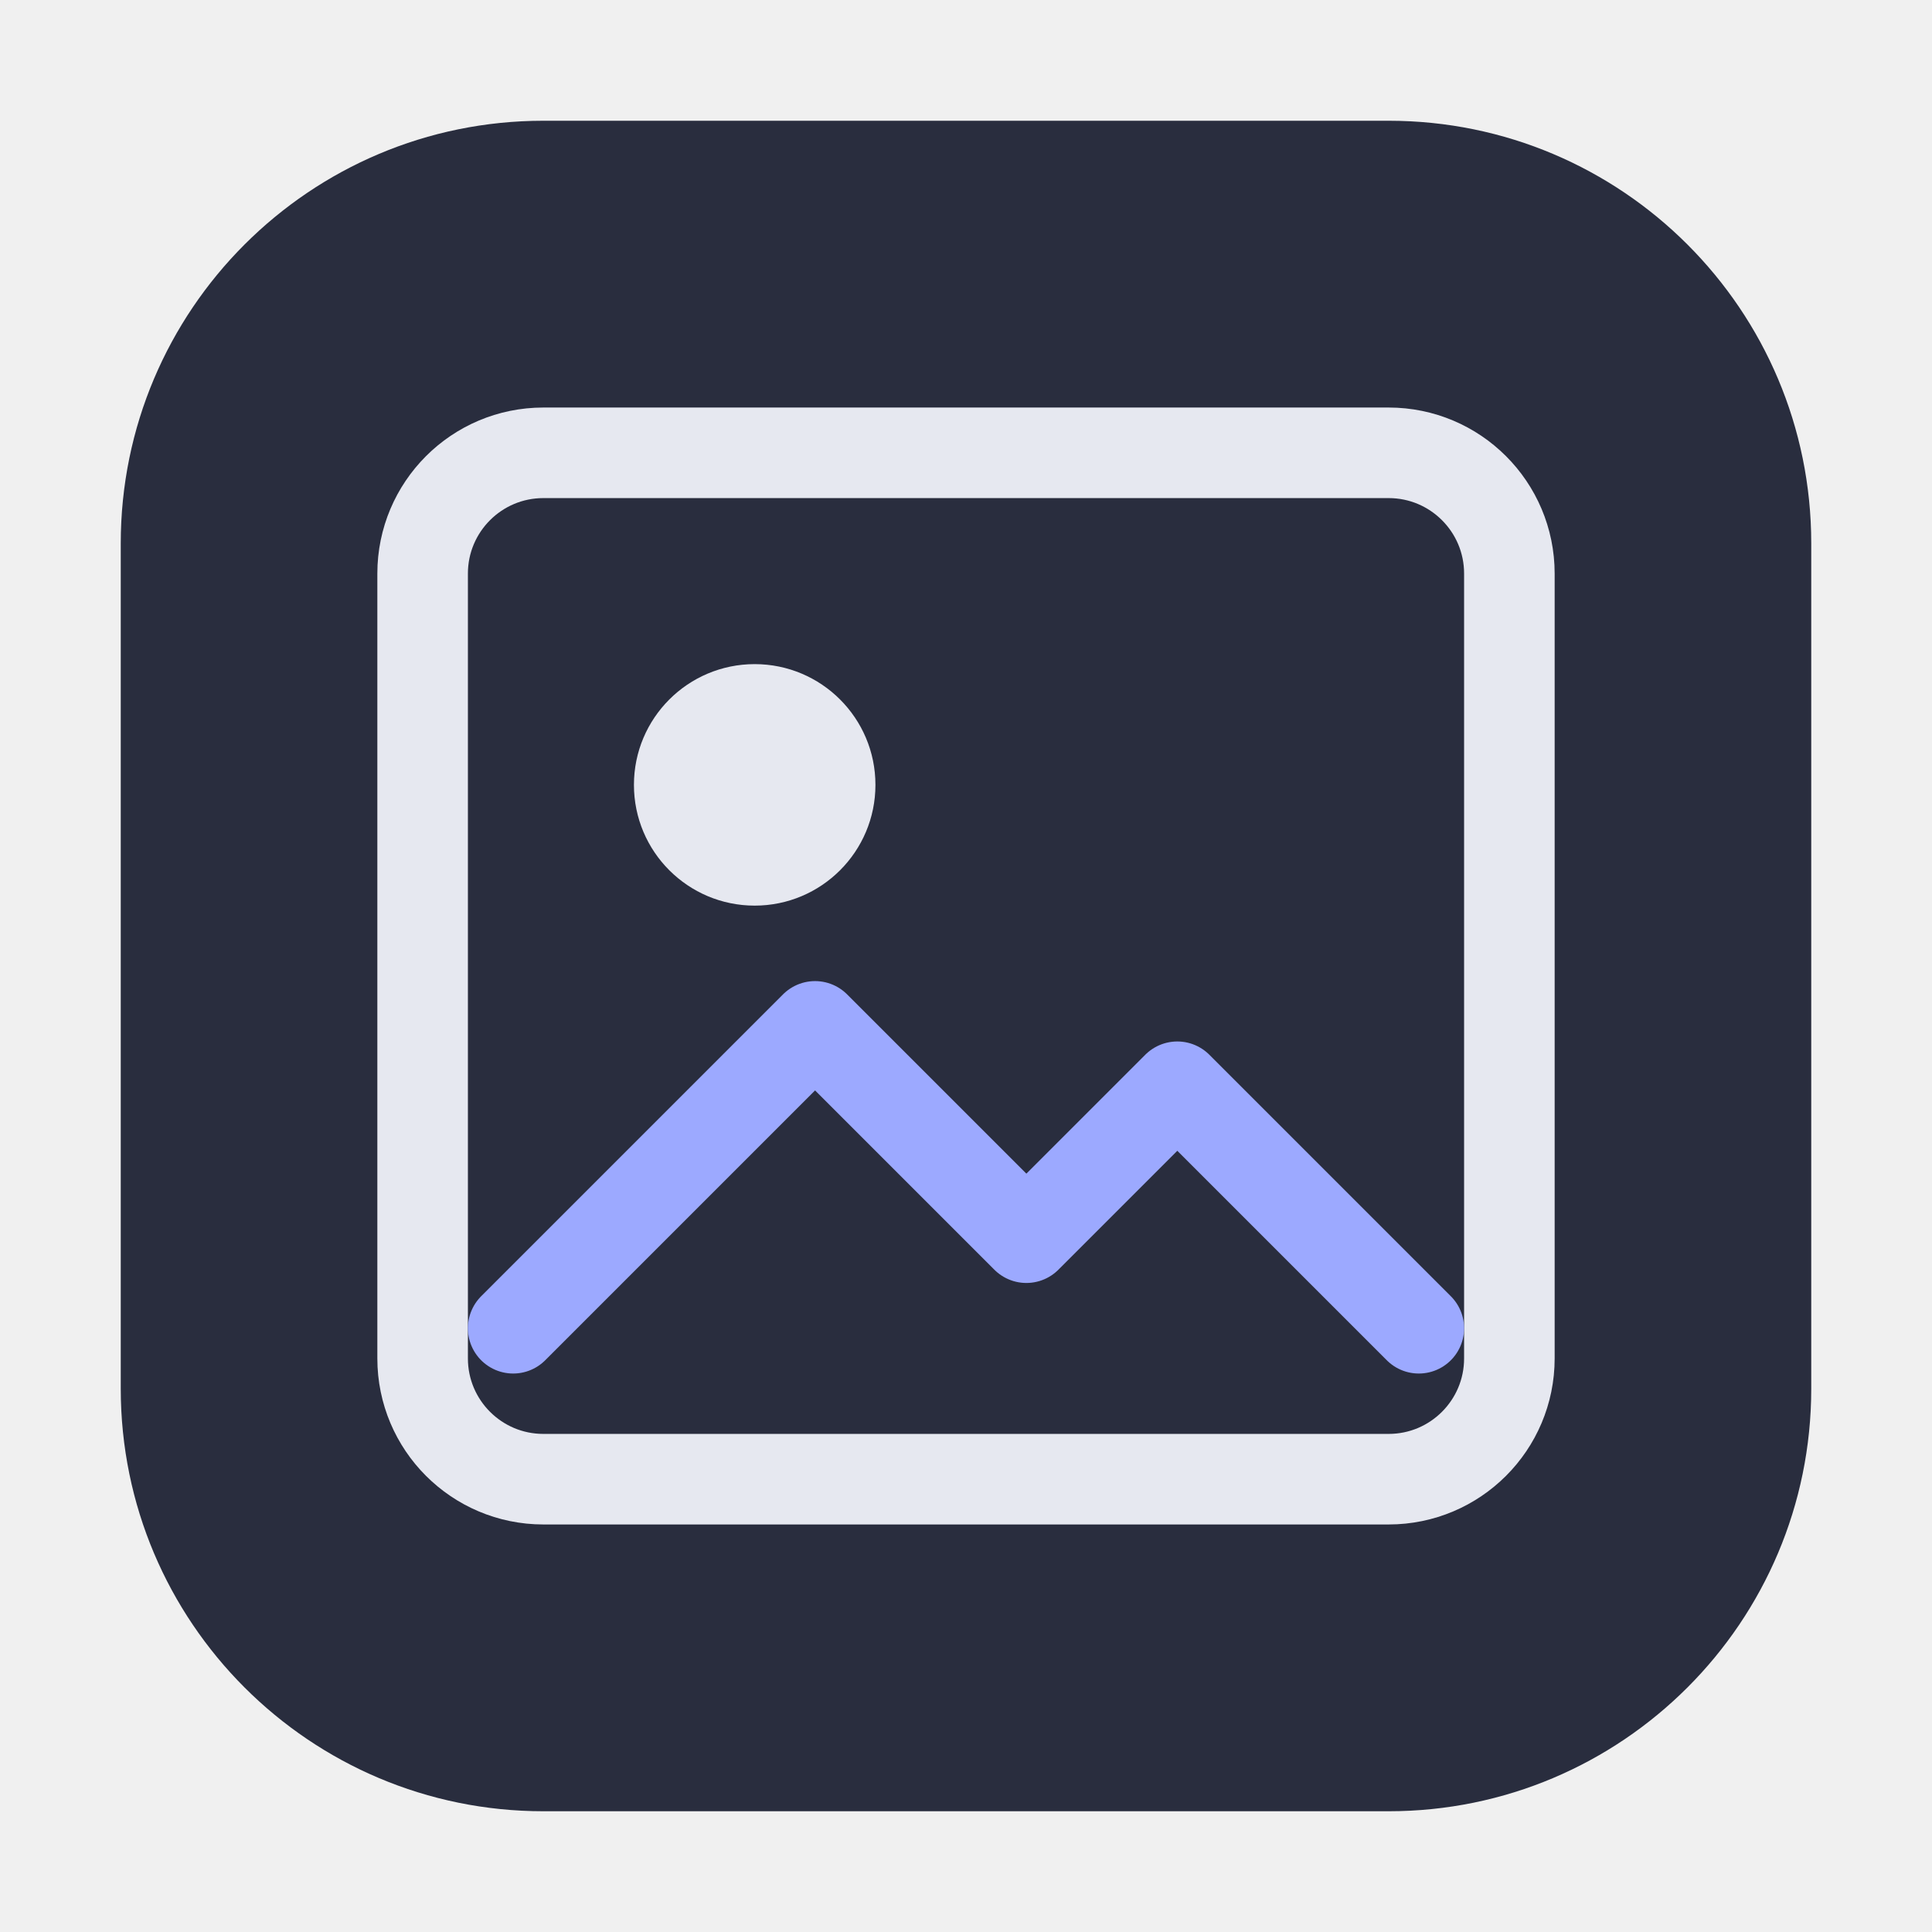
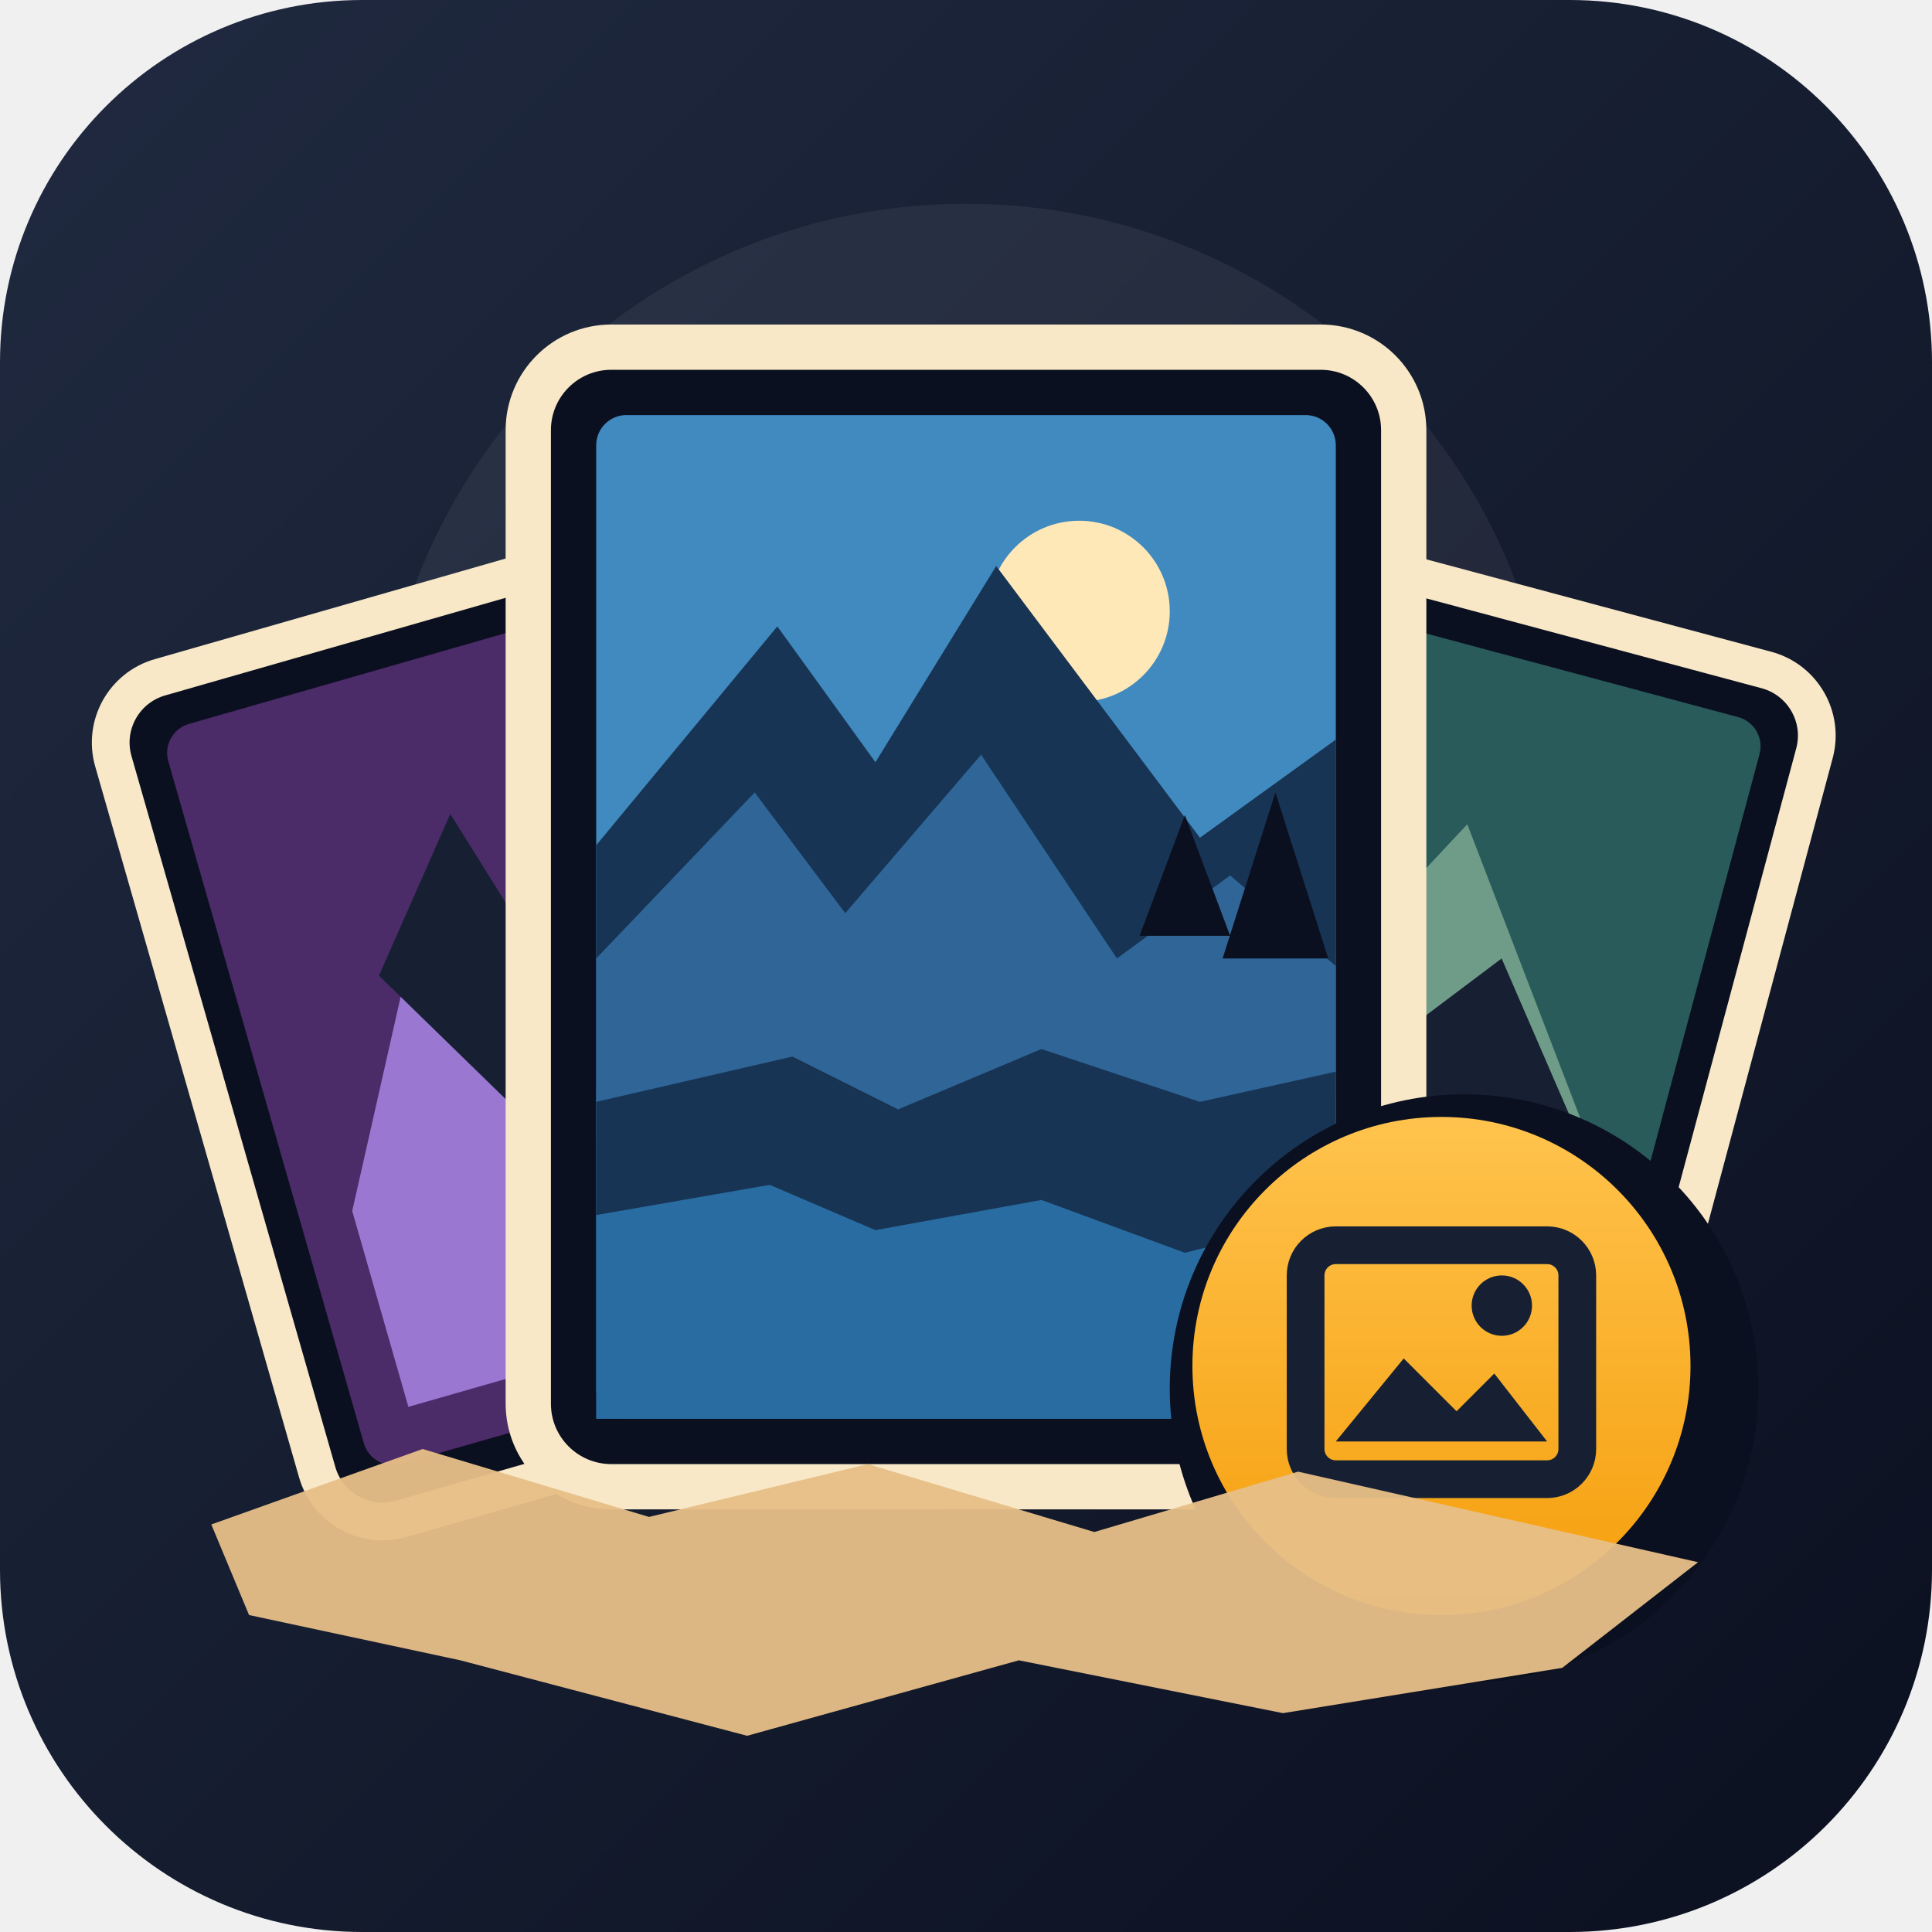
- <svg xmlns="http://www.w3.org/2000/svg" width="64" height="64" viewBox="0 0 64 64">
-   <rect x="4" y="4" width="56" height="56" rx="14" fill="#292d3e" />
-   <rect x="14" y="15" width="36" height="34" rx="4" fill="none" stroke="#e6e8f0" stroke-width="3" />
-   <circle cx="25" cy="26" r="4" fill="#e6e8f0" />
-   <path d="M17 44l10-10 7 7 5-5 8 8" fill="none" stroke="#9ca9ff" stroke-width="3" stroke-linecap="round" stroke-linejoin="round" />
+ <svg xmlns="http://www.w3.org/2000/svg" viewBox="0 0 256 256">
+   <defs>
+     <linearGradient id="bg" x1="0" y1="0" x2="1" y2="1">
+       <stop stop-color="#202a40" />
+       <stop offset="1" stop-color="#0b1020" />
+     </linearGradient>
+     <linearGradient id="gold" x1="0" y1="0" x2="0" y2="1">
+       <stop stop-color="#ffc34d" />
+       <stop offset="1" stop-color="#f59e0b" />
+     </linearGradient>
+   </defs>
+   <rect width="256" height="256" rx="48" fill="url(#bg)" />
+   <circle cx="128" cy="105" r="78" fill="#fff" opacity=".06" />
+   <g transform="rotate(-16 77 132)">
+     <rect x="26" y="76" width="100" height="116" rx="9" fill="#0b1020" stroke="#f8e8c8" stroke-width="5" />
+     <rect x="33" y="83" width="86" height="102" rx="4" fill="#4c2b69" />
+     <path d="M40 151 57 120 67 135 83 104 113 153 113 178 40 178Z" fill="#9a78d2" />
+     <path d="M52 122 67 104 73 125 88 113 96 142 80 157 64 143Z" fill="#172033" />
+   </g>
+   <g transform="rotate(15 179 132)">
+     <rect x="130" y="76" width="100" height="116" rx="9" fill="#0b1020" stroke="#f8e8c8" stroke-width="5" />
+     <rect x="137" y="83" width="86" height="102" rx="4" fill="#285b5a" />
+     <path d="M140 157 158 119 172 136 188 106 220 150 220 179 140 179Z" fill="#6f9c88" />
+     <path d="M151 150 166 130 179 145 197 122 220 151 220 179 151 179Z" fill="#172033" />
+   </g>
+   <rect x="70" y="46" width="116" height="151" rx="11" fill="#0b1020" stroke="#f8e8c8" stroke-width="6" />
+   <rect x="79" y="55" width="98" height="133" rx="4" fill="#418ac0" />
+   <circle cx="143" cy="81" r="12" fill="#ffe8b8" />
+   <path d="M79 112 103 83 116 101 132 75 159 111 177 98 177 145 79 145Z" fill="#173454" />
+   <path d="M79 127 100 105 112 121 130 100 148 127 163 116 177 128 177 151 79 151Z" fill="#2f6597" />
+   <path d="M79 146 105 140 119 147 138 139 159 146 177 142 177 188 79 188Z" fill="#173454" />
+   <path d="M79 161 102 157 116 163 138 159 157 166 177 161 177 188 79 188Z" fill="#286ca2" />
+   <path d="M151 124 157 108 163 124Z M162 127 169 105 176 127Z" fill="#0b1020" />
+   <circle cx="194" cy="184" r="39" fill="#0b1020" />
+   <circle cx="191" cy="181" r="33" fill="url(#gold)" />
+   <rect x="173" y="165" width="36" height="31" rx="4" fill="none" stroke="#172033" stroke-width="5" />
+   <circle cx="199" cy="173" r="4" fill="#172033" />
+   <path d="M177 191 186 180 193 187 198 182 205 191Z" fill="#172033" />
+   <path d="M28 202 56 192 86 201 115 194 145 203 172 195 225 207 207 221 170 227 135 220 99 230 61 220 33 214Z" fill="#e7bf87" opacity=".95" />
</svg>
